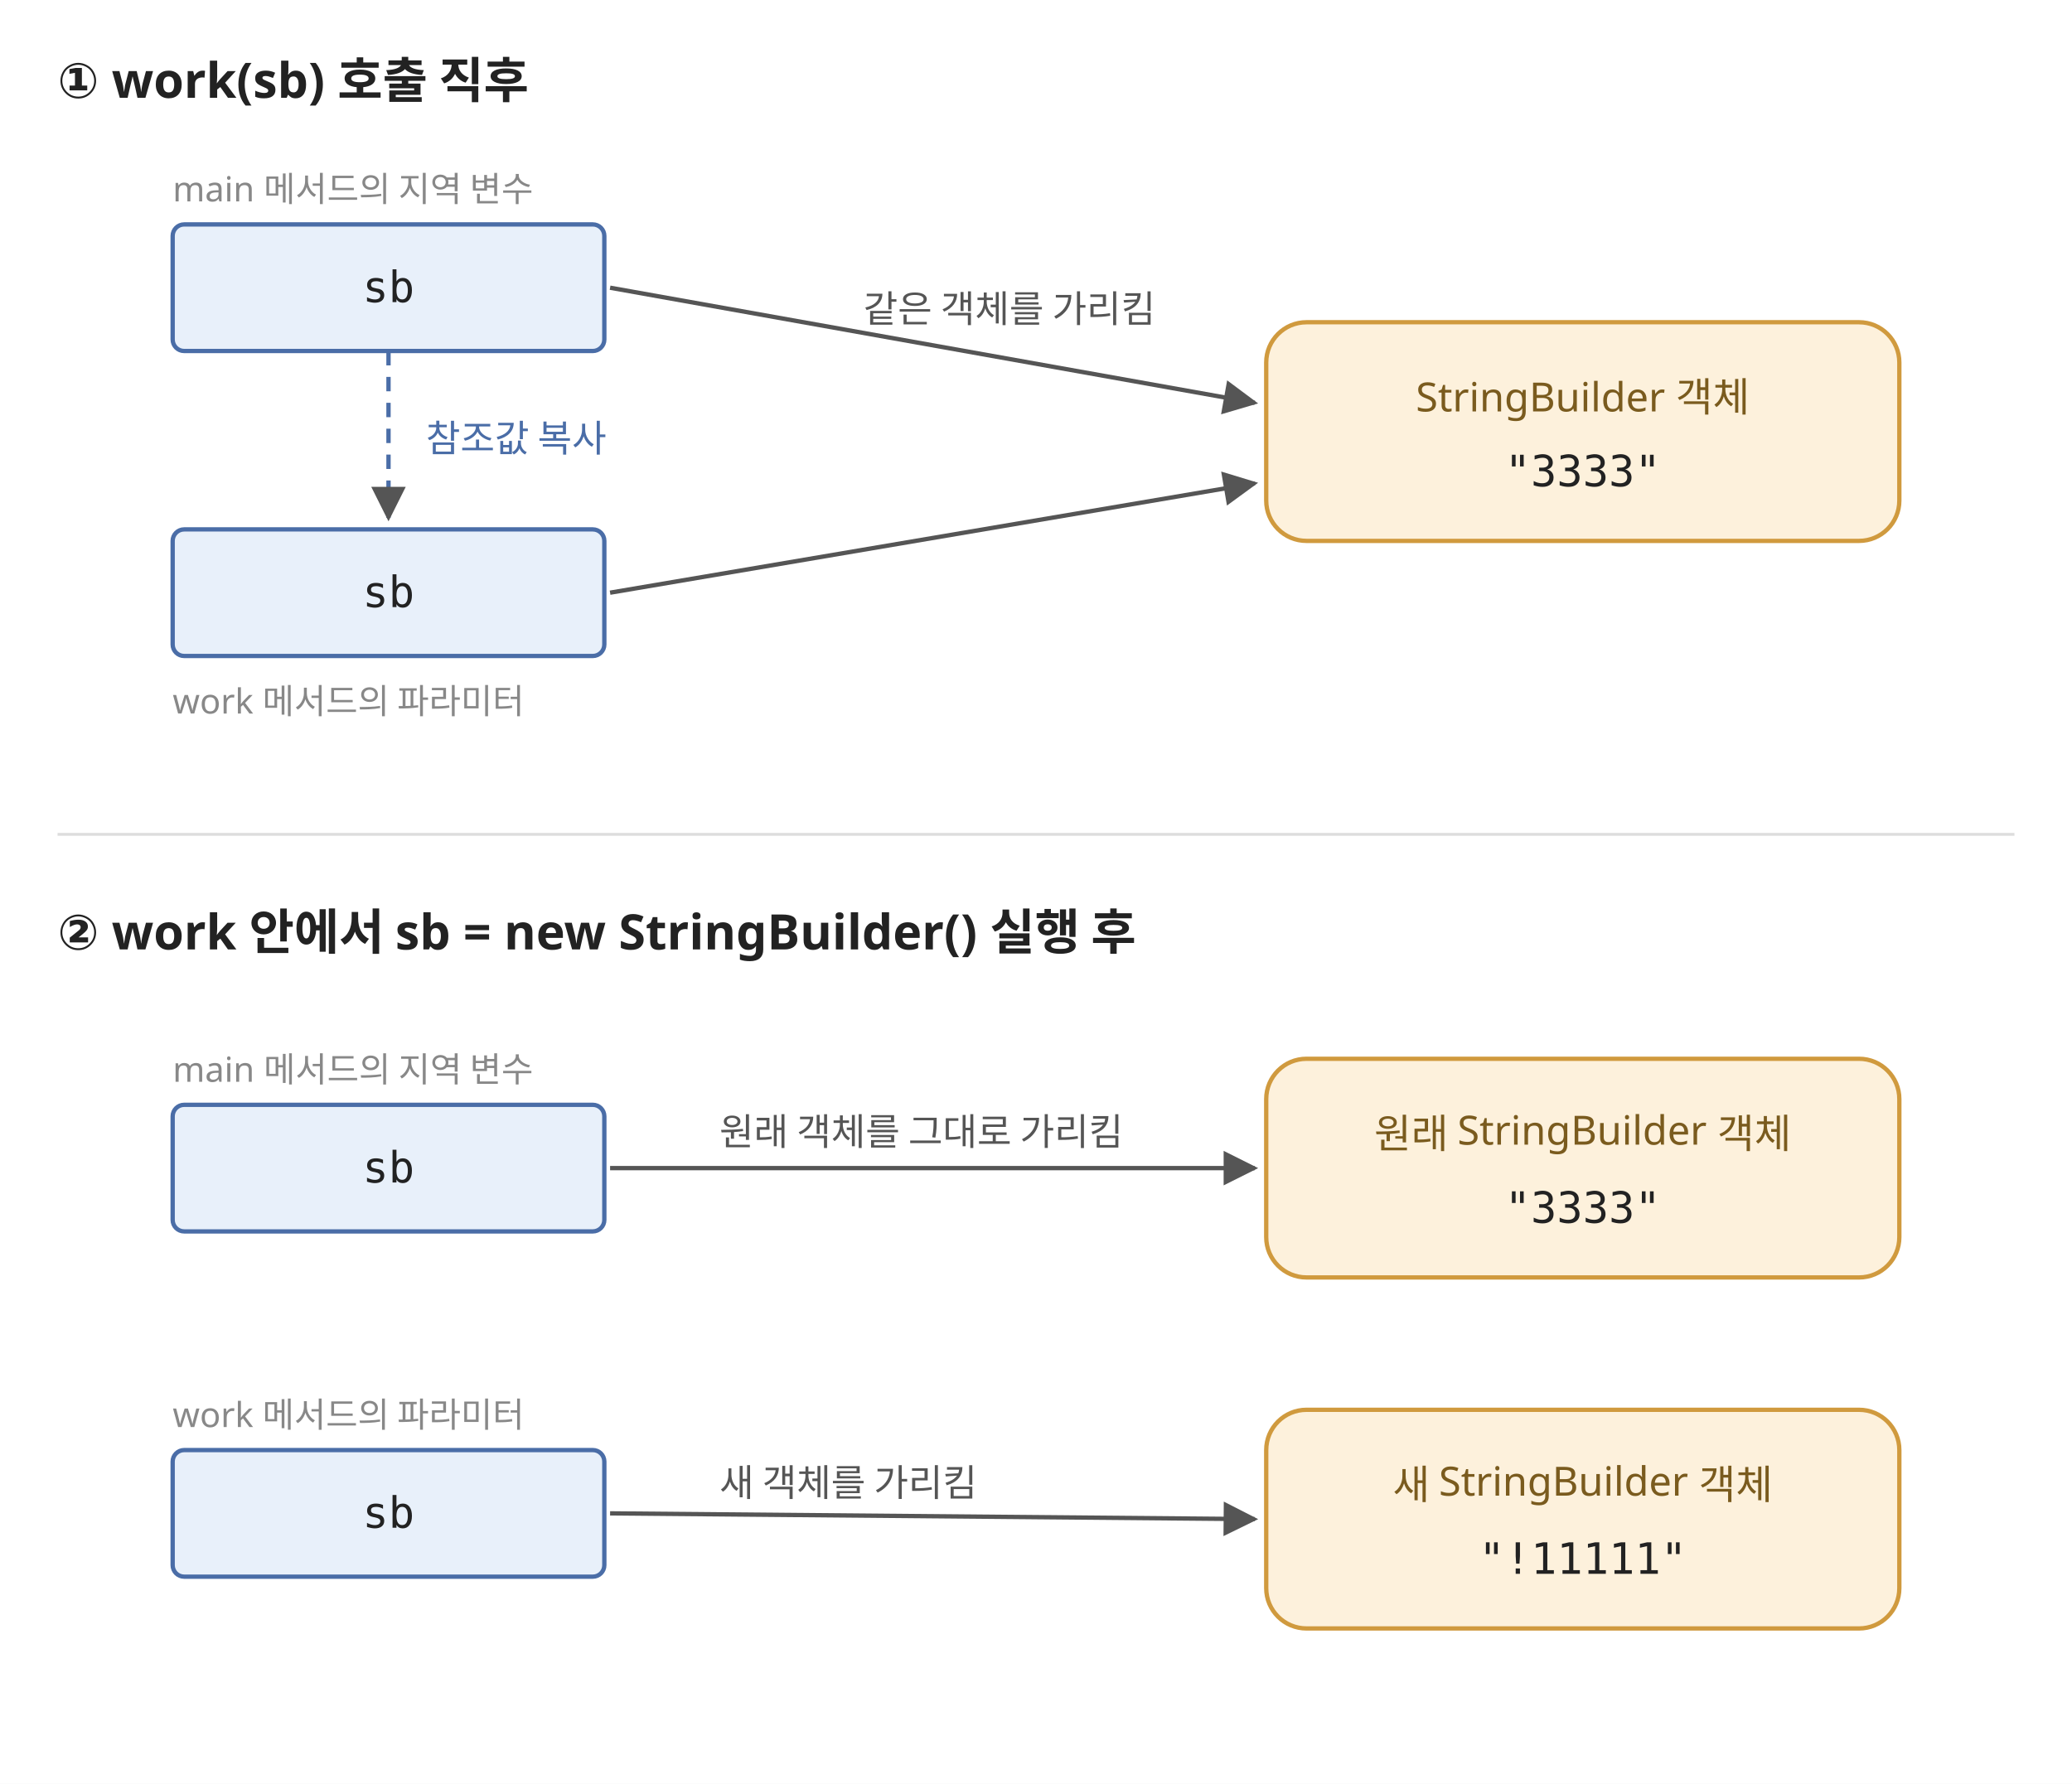
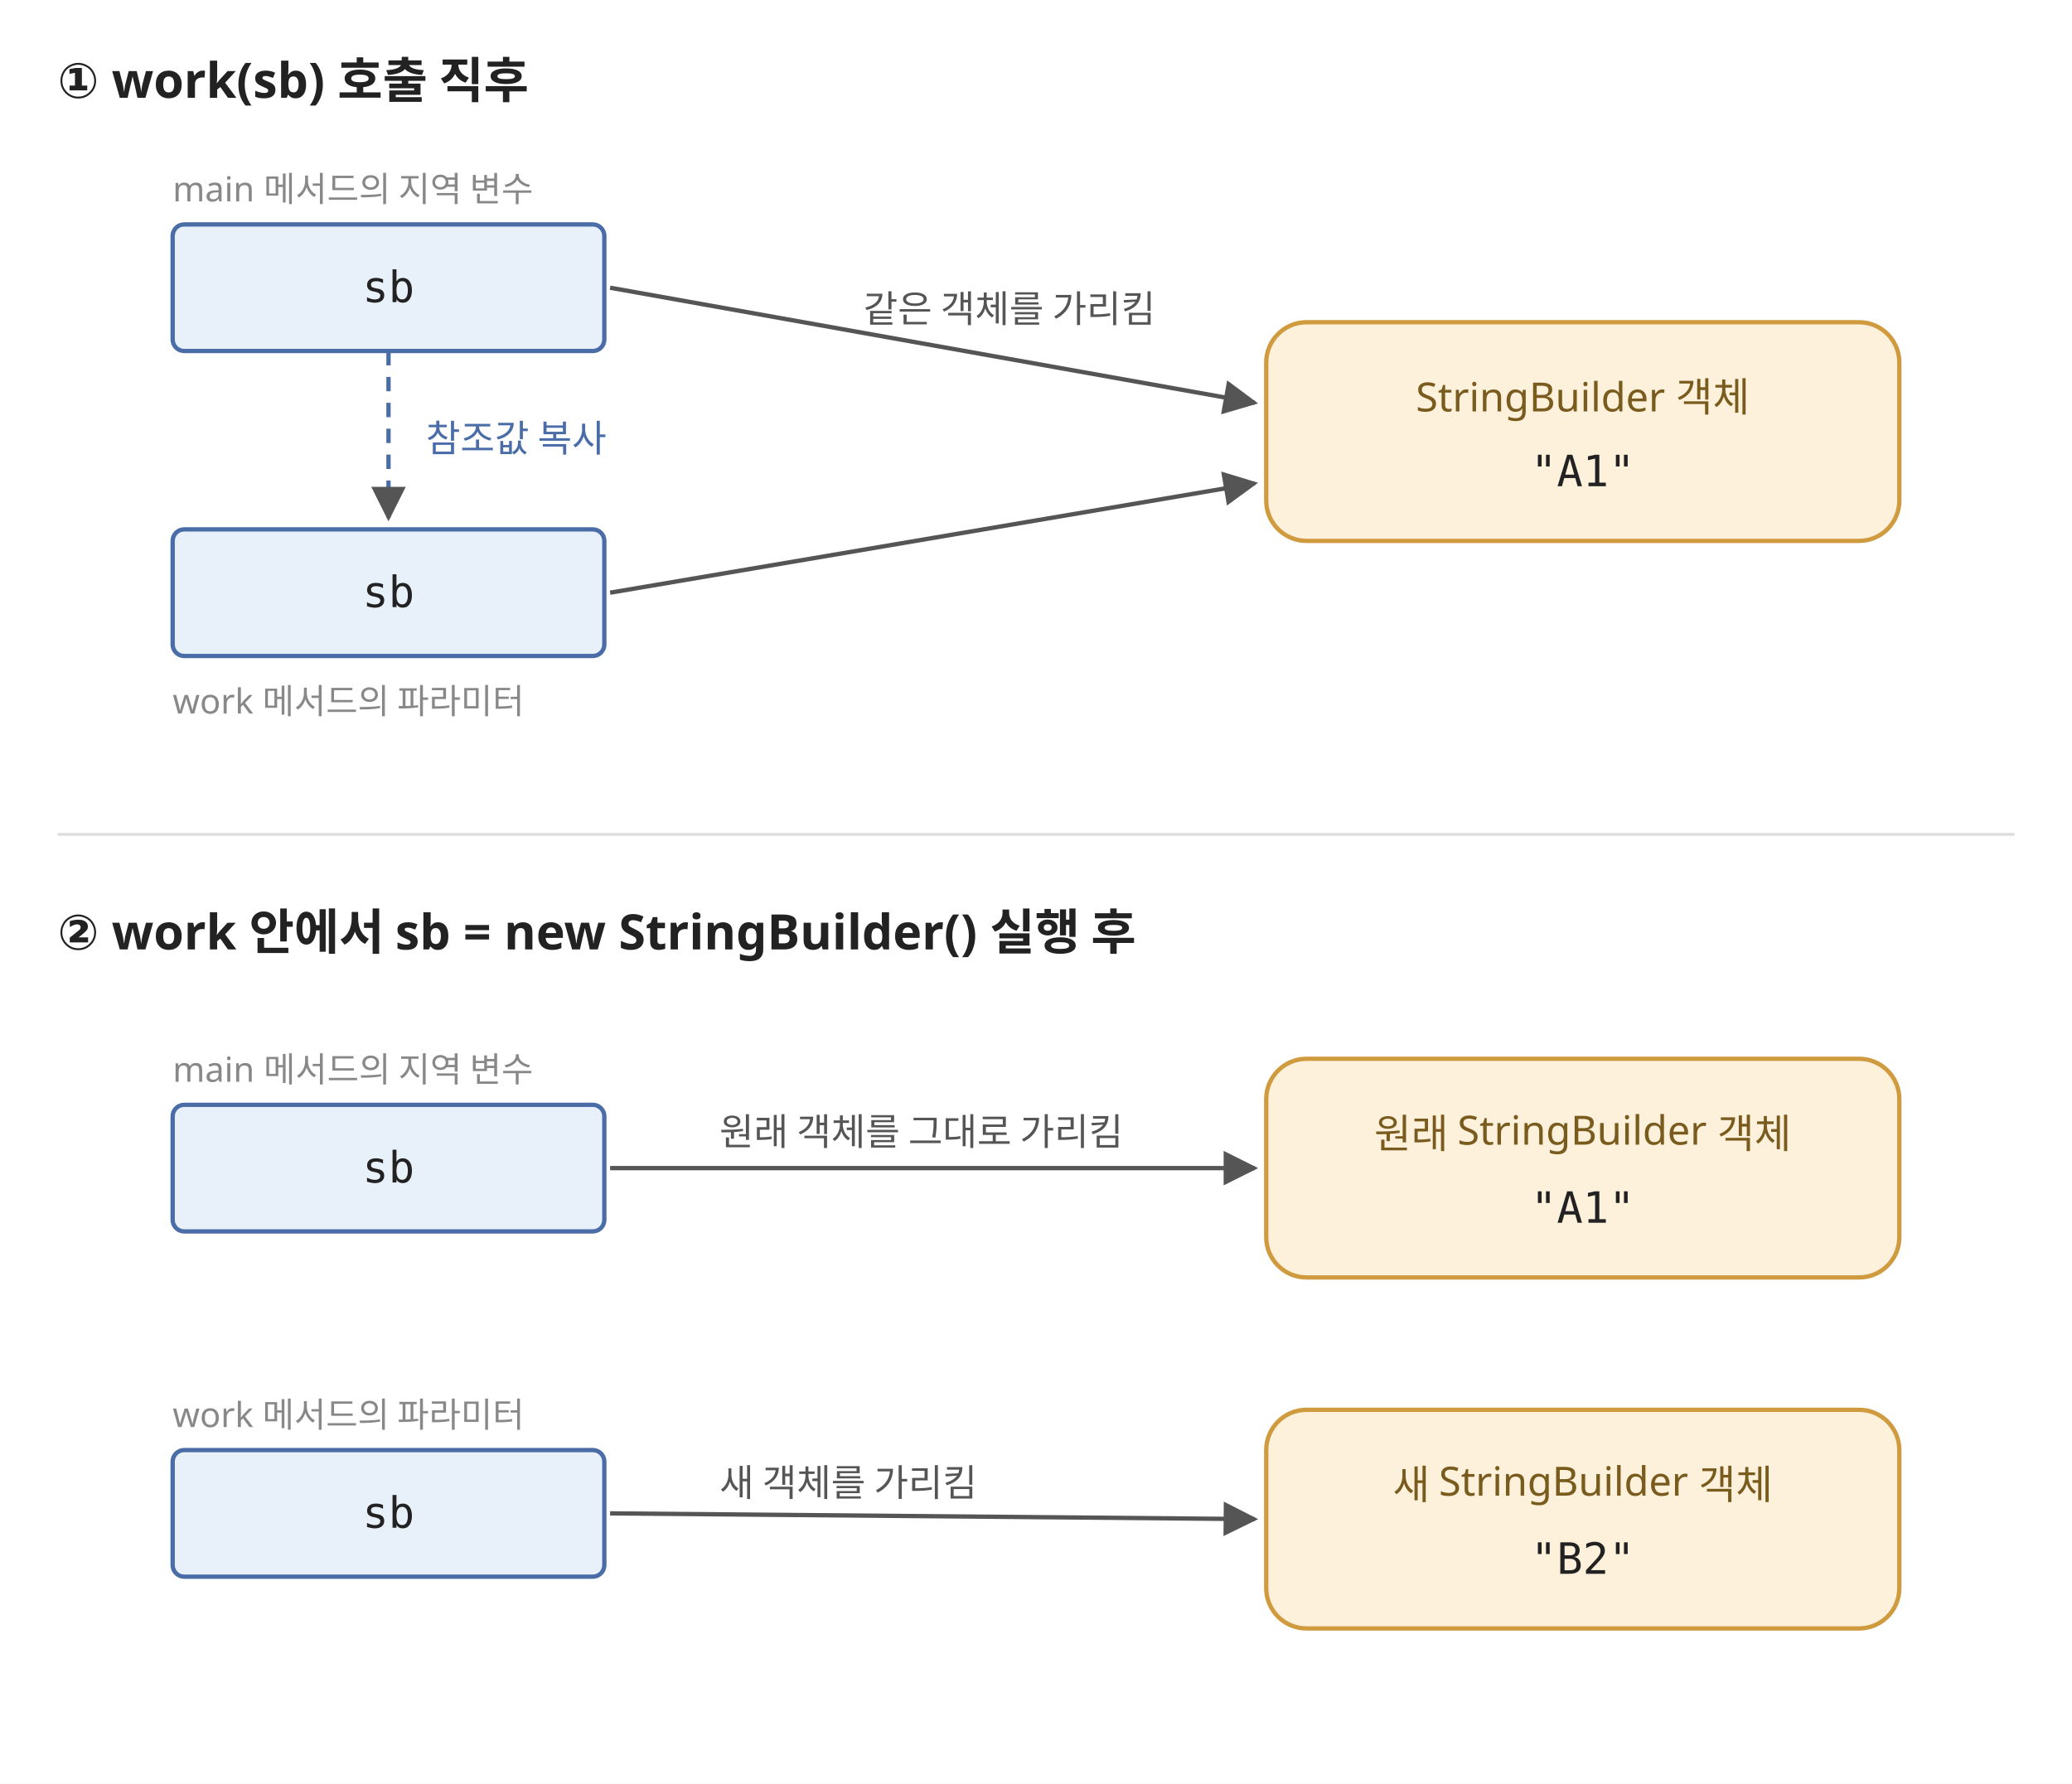
<svg xmlns="http://www.w3.org/2000/svg" viewBox="0 0 720 620" font-family="sans-serif">
  <defs>
    <marker id="arrow" viewBox="0 0 10 10" refX="9" refY="5" markerWidth="8" markerHeight="8" orient="auto-start-reverse">
      <path d="M 0 0 L 10 5 L 0 10 z" fill="#555555" />
    </marker>
  </defs>
  <rect x="0" y="0" width="720" height="620" fill="#ffffff" />
  <text x="20" y="34" font-size="17" font-weight="bold" fill="#222222">① work(sb) 호출 직후</text>
  <text x="60" y="70" font-size="12" fill="#888888">main 메서드의 지역 변수</text>
  <rect x="60" y="78" width="150" height="44" rx="4" fill="#e8f0fa" stroke="#4a6da7" stroke-width="1.5" />
  <text x="135" y="105" font-size="15" font-family="monospace" text-anchor="middle" fill="#222222">sb</text>
  <rect x="60" y="184" width="150" height="44" rx="4" fill="#e8f0fa" stroke="#4a6da7" stroke-width="1.5" />
  <text x="135" y="211" font-size="15" font-family="monospace" text-anchor="middle" fill="#222222">sb</text>
  <text x="60" y="248" font-size="12" fill="#888888">work 메서드의 파라미터</text>
  <line x1="135" y1="122" x2="135" y2="180" stroke="#4a6da7" stroke-width="1.5" stroke-dasharray="5 4" marker-end="url(#arrow)" />
  <text x="148" y="157" font-size="13" fill="#4a6da7">참조값 복사</text>
  <rect x="440" y="112" width="220" height="76" rx="14" fill="#fdf1dc" stroke="#d09a3e" stroke-width="1.5" />
  <text x="550" y="143" font-size="14" text-anchor="middle" fill="#7a5b1e">StringBuilder 객체</text>
-   <text x="550" y="169" font-size="15" font-family="monospace" text-anchor="middle" fill="#222222">"3333"</text>
+   <text x="550" y="169" font-size="15" font-family="monospace" text-anchor="middle" fill="#222222">"A1"</text>
  <line x1="212" y1="100" x2="436" y2="140" stroke="#555555" stroke-width="1.5" marker-end="url(#arrow)" />
  <line x1="212" y1="206" x2="436" y2="168" stroke="#555555" stroke-width="1.5" marker-end="url(#arrow)" />
  <text x="300" y="112" font-size="13" fill="#555555">같은 객체를 가리킴</text>
  <line x1="20" y1="290" x2="700" y2="290" stroke="#dddddd" stroke-width="1" />
  <text x="20" y="330" font-size="17" font-weight="bold" fill="#222222">② work 안에서 sb = new StringBuilder() 실행 후</text>
  <text x="60" y="376" font-size="12" fill="#888888">main 메서드의 지역 변수</text>
  <rect x="60" y="384" width="150" height="44" rx="4" fill="#e8f0fa" stroke="#4a6da7" stroke-width="1.5" />
  <text x="135" y="411" font-size="15" font-family="monospace" text-anchor="middle" fill="#222222">sb</text>
  <text x="60" y="496" font-size="12" fill="#888888">work 메서드의 파라미터</text>
  <rect x="60" y="504" width="150" height="44" rx="4" fill="#e8f0fa" stroke="#4a6da7" stroke-width="1.5" />
  <text x="135" y="531" font-size="15" font-family="monospace" text-anchor="middle" fill="#222222">sb</text>
  <rect x="440" y="368" width="220" height="76" rx="14" fill="#fdf1dc" stroke="#d09a3e" stroke-width="1.5" />
  <text x="550" y="399" font-size="14" text-anchor="middle" fill="#7a5b1e">원래 StringBuilder 객체</text>
-   <text x="550" y="425" font-size="15" font-family="monospace" text-anchor="middle" fill="#222222">"3333"</text>
+   <text x="550" y="425" font-size="15" font-family="monospace" text-anchor="middle" fill="#222222">"A1"</text>
  <rect x="440" y="490" width="220" height="76" rx="14" fill="#fdf1dc" stroke="#d09a3e" stroke-width="1.5" />
  <text x="550" y="521" font-size="14" text-anchor="middle" fill="#7a5b1e">새 StringBuilder 객체</text>
-   <text x="550" y="547" font-size="15" font-family="monospace" text-anchor="middle" fill="#222222">"!11111"</text>
+   <text x="550" y="547" font-size="15" font-family="monospace" text-anchor="middle" fill="#222222">"B2"</text>
  <line x1="212" y1="406" x2="436" y2="406" stroke="#555555" stroke-width="1.5" marker-end="url(#arrow)" />
  <text x="250" y="398" font-size="13" fill="#555555">원래 객체를 그대로 가리킴</text>
  <line x1="212" y1="526" x2="436" y2="528" stroke="#555555" stroke-width="1.5" marker-end="url(#arrow)" />
  <text x="250" y="520" font-size="13" fill="#555555">새 객체를 가리킴</text>
</svg>
